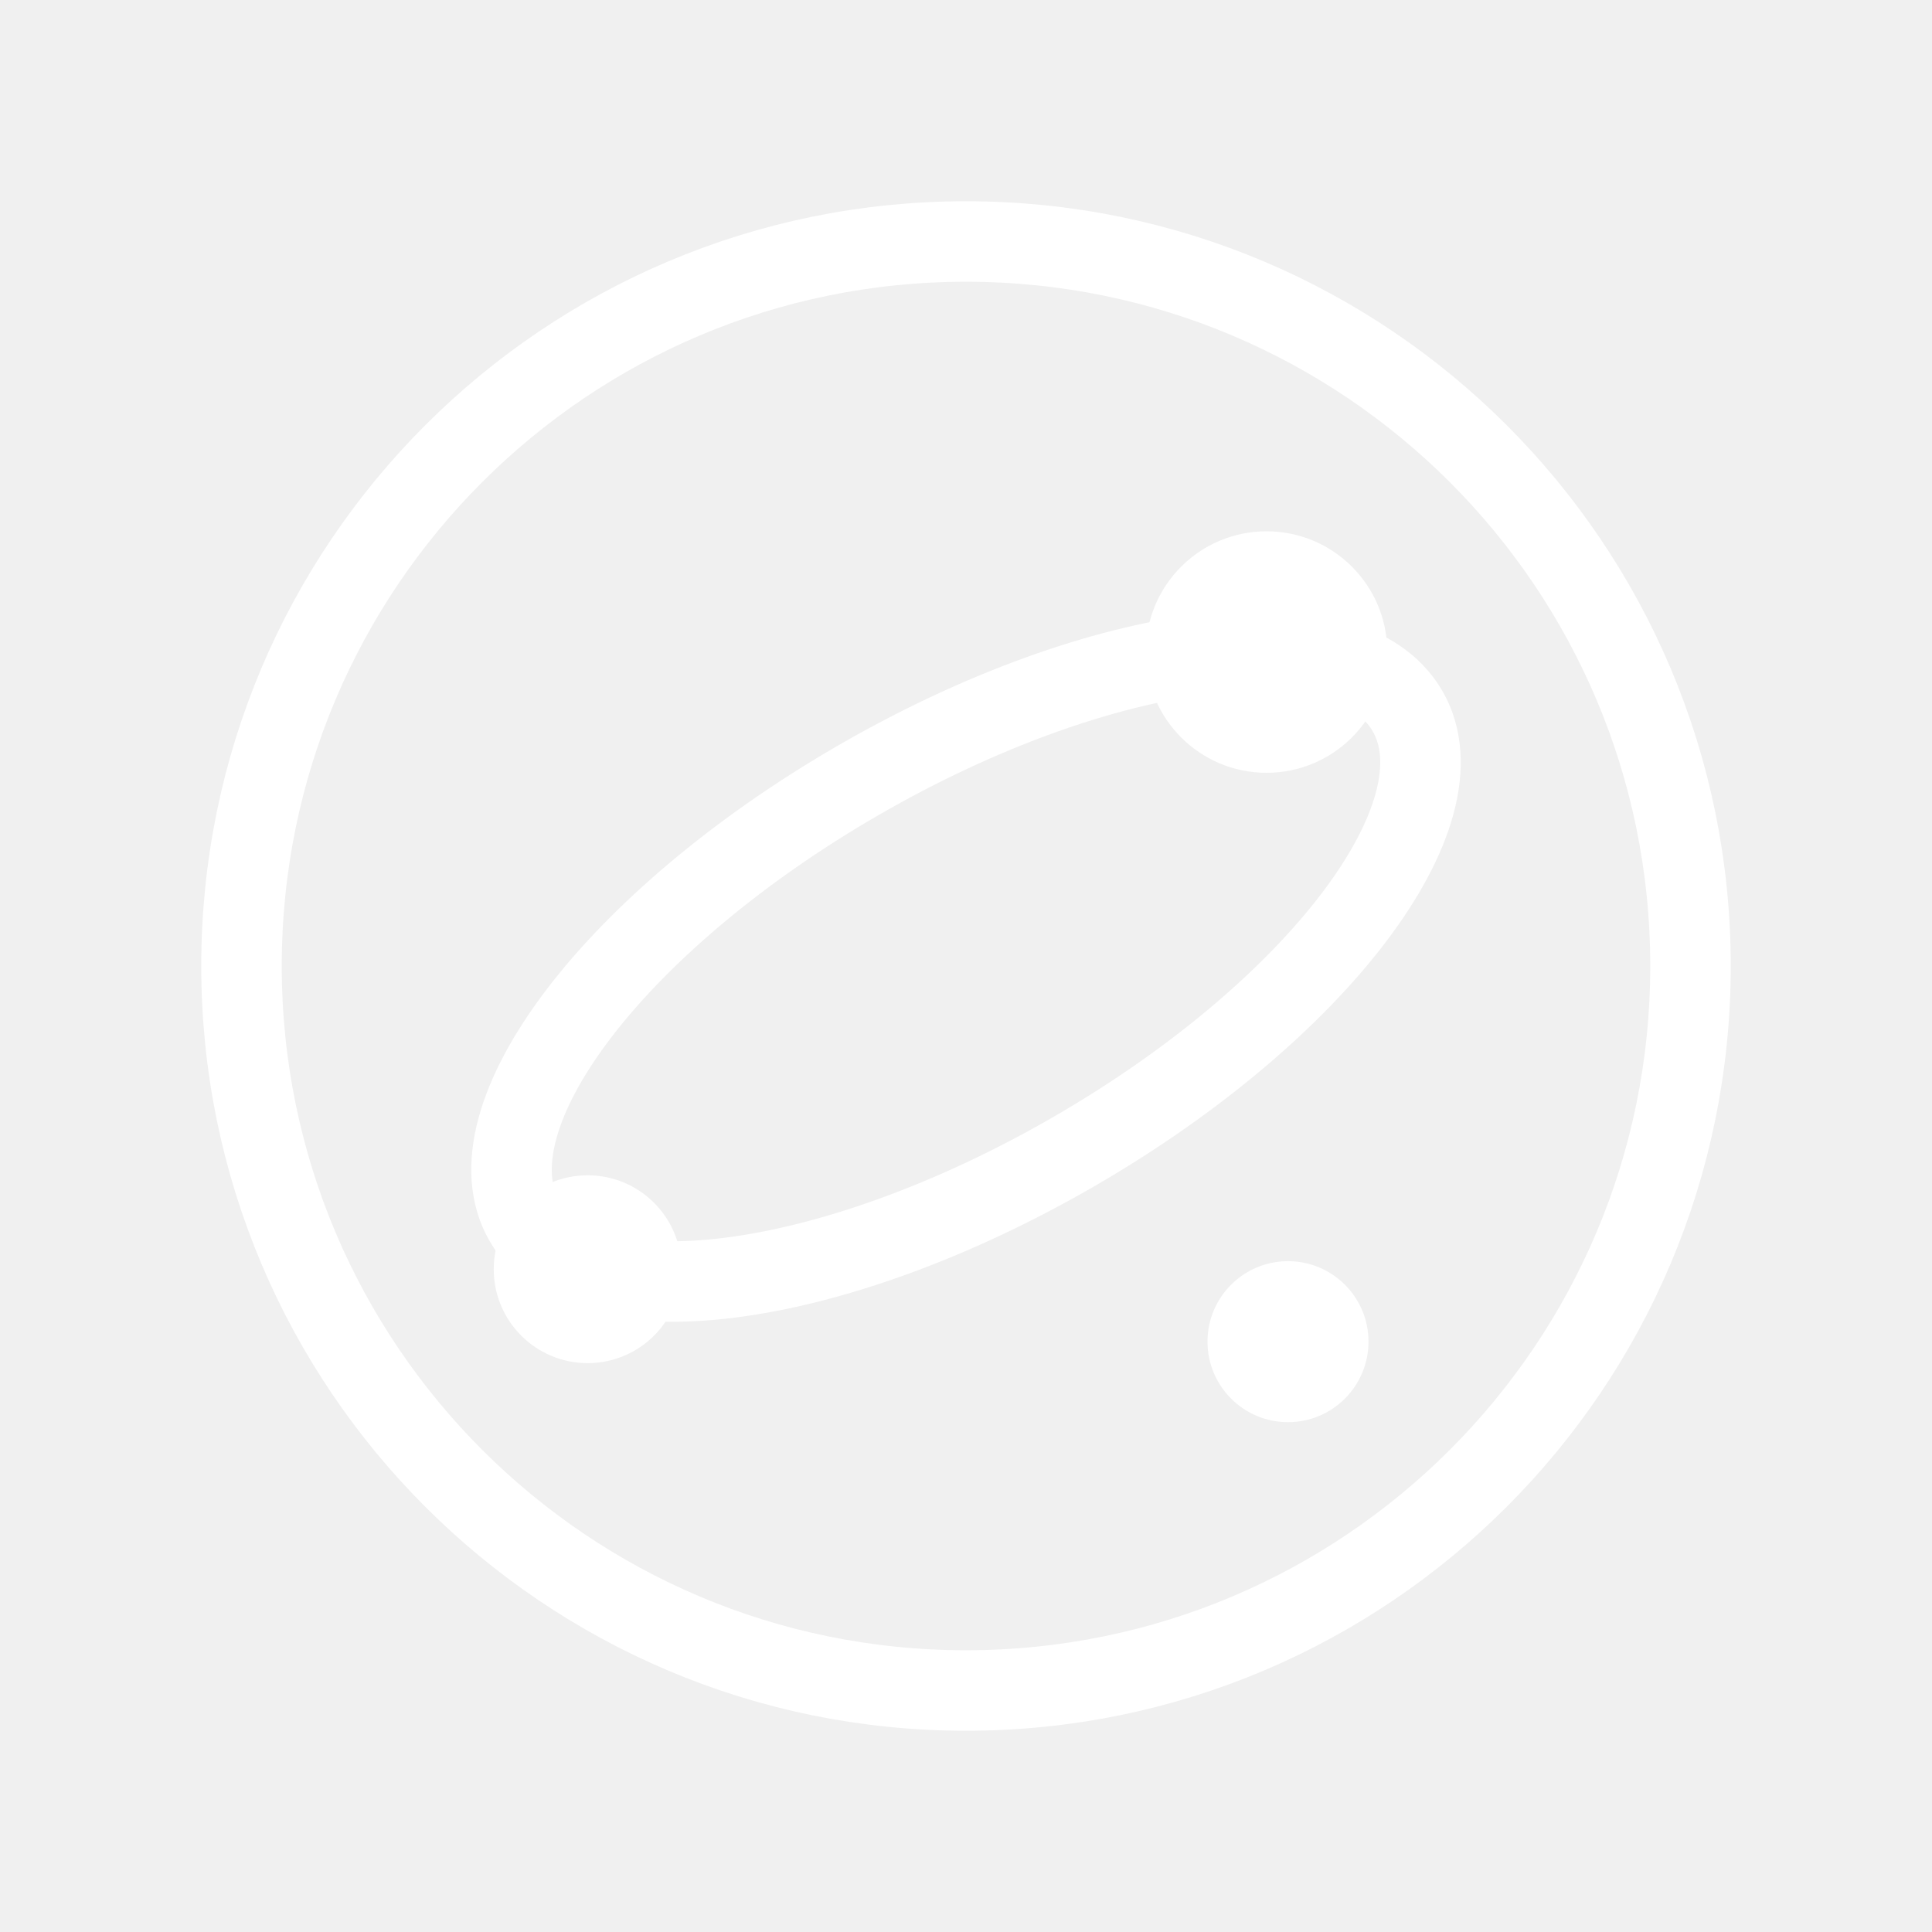
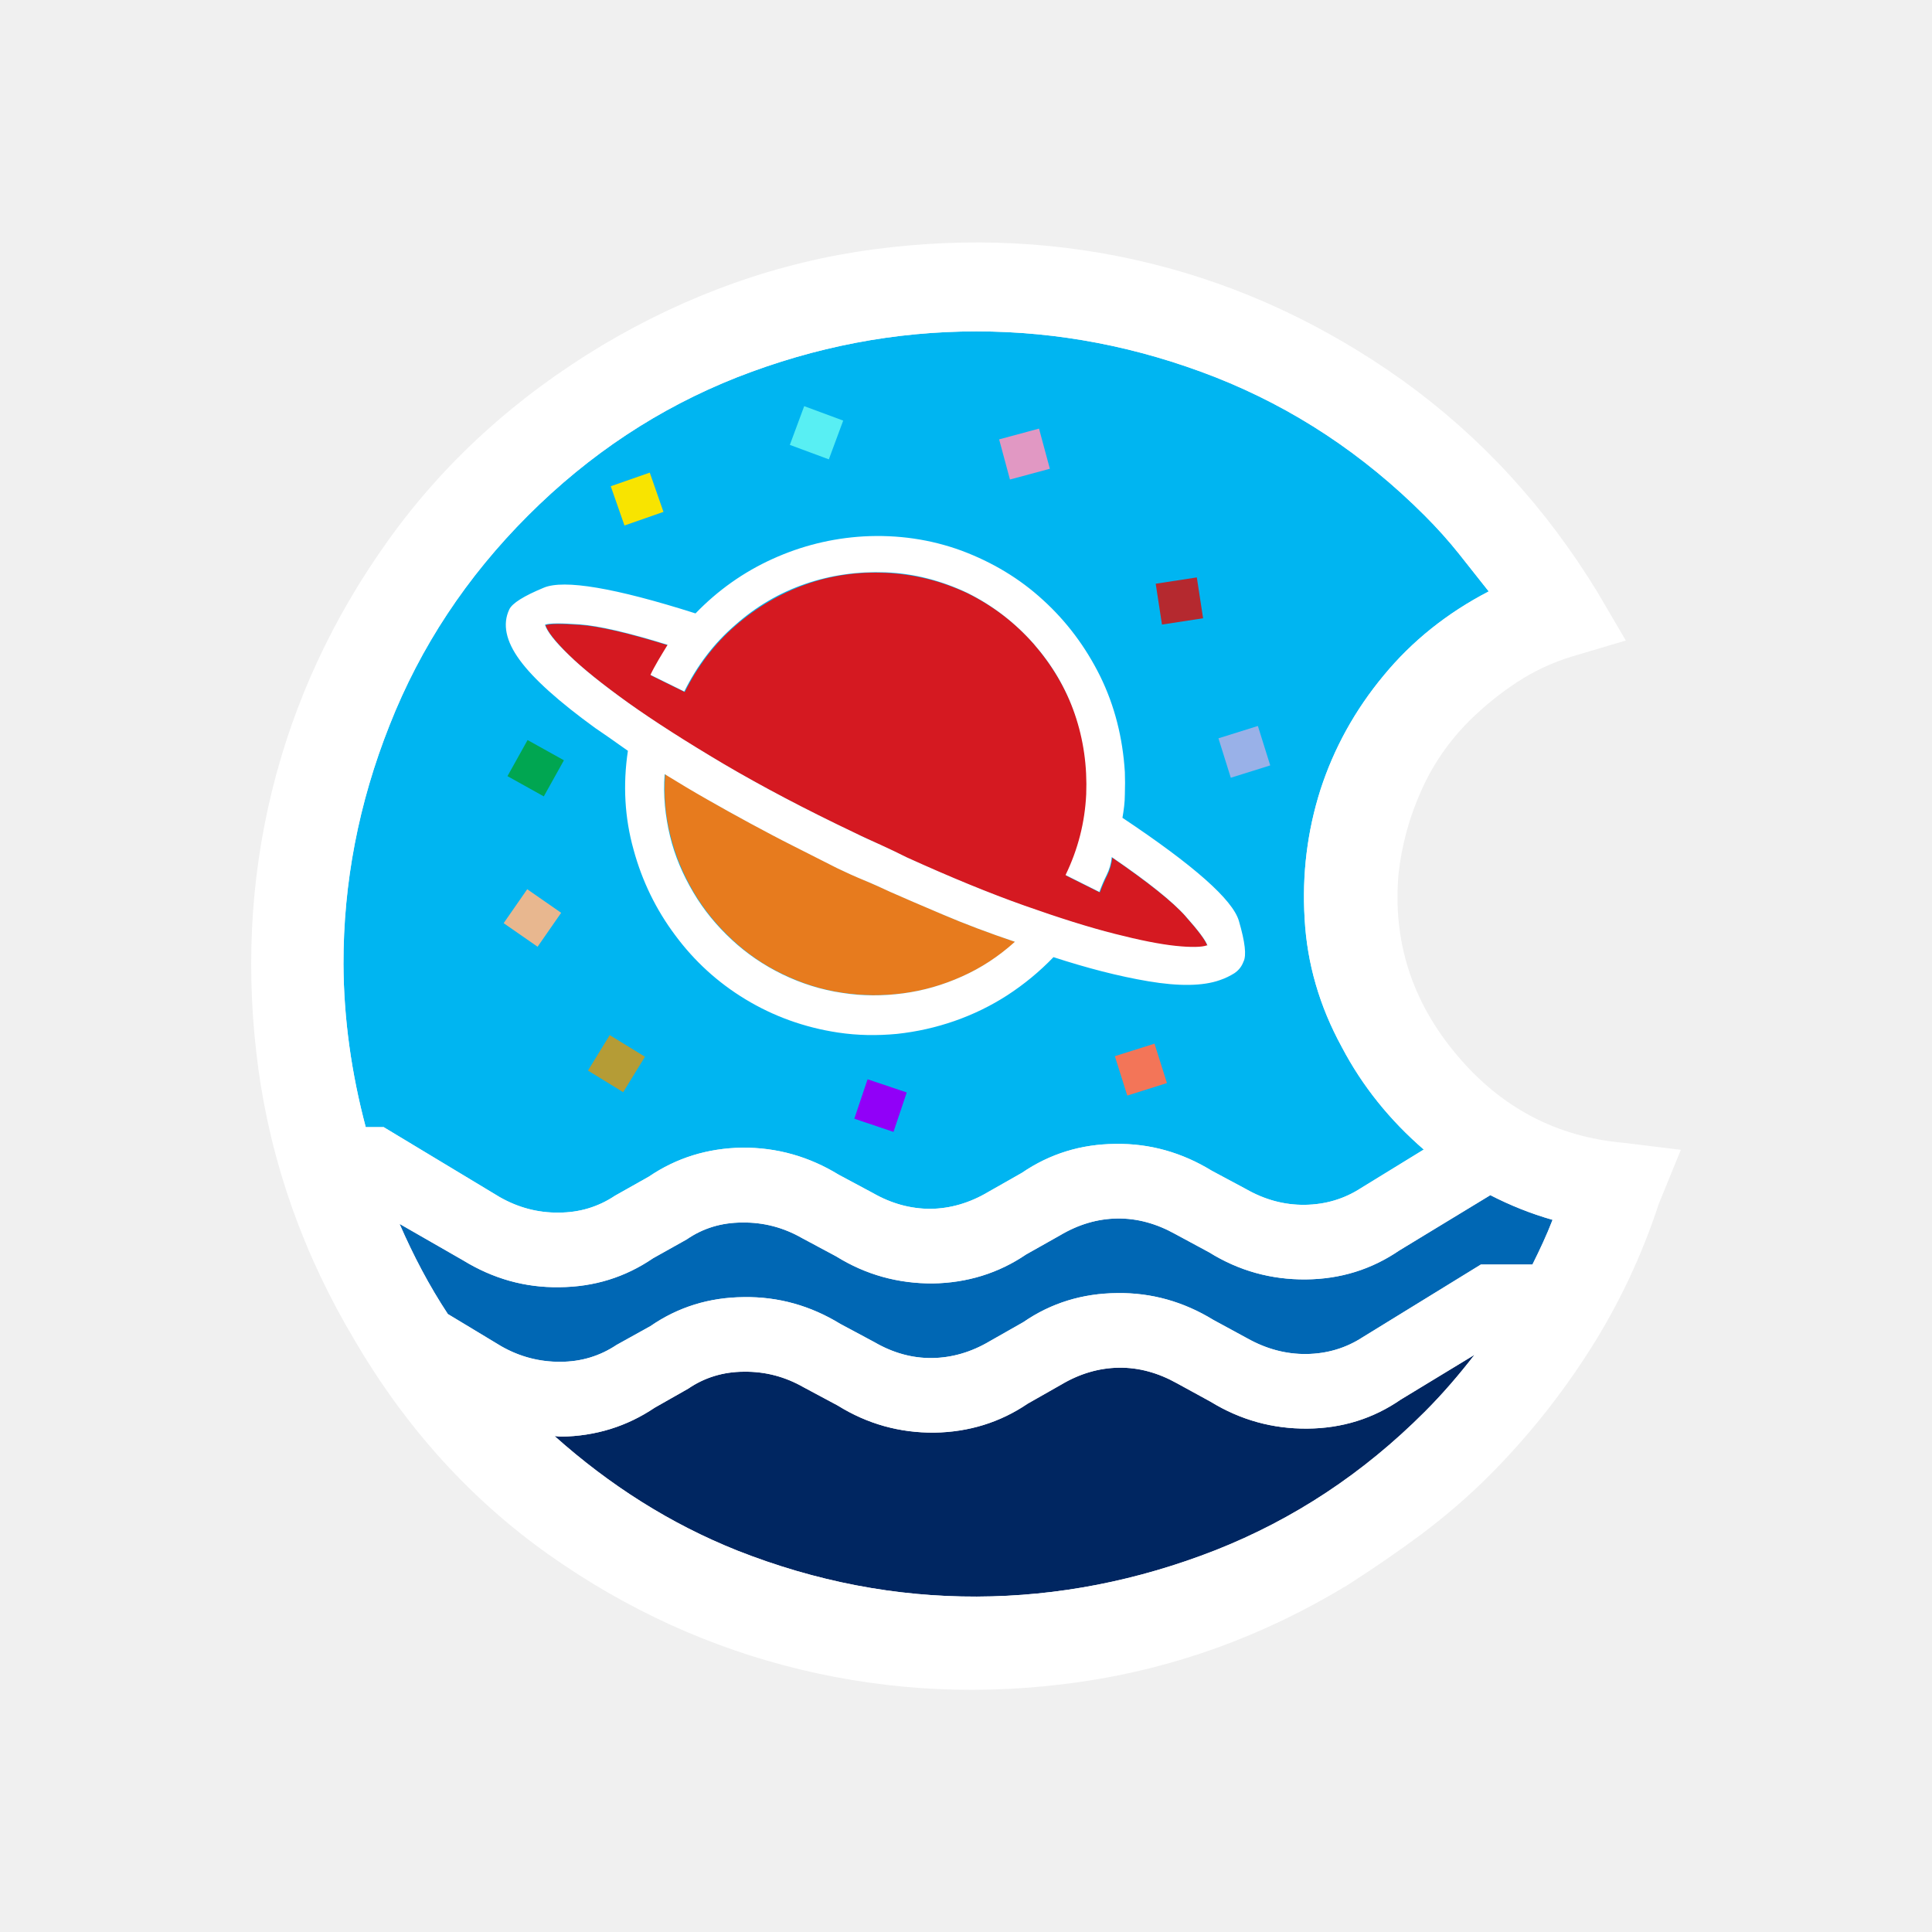
- <svg xmlns="http://www.w3.org/2000/svg" id="macrocosm" viewBox="0 0 72 72">
-   <circle cx="36" cy="36" r="27" fill="none" stroke="#fff" stroke-width="3" />
-   <ellipse cx="36" cy="36" rx="19" ry="8" transform="rotate(-30 36 36)" fill="none" stroke="#fff" stroke-width="3" />
-   <circle cx="47.2" cy="24.3" r="4.5" fill="#fff" />
-   <circle cx="21.9" cy="47.3" r="3.5" fill="#fff" />
-   <circle cx="48" cy="50" r="3" fill="#fff" />
+ <svg xmlns="http://www.w3.org/2000/svg" id="cosm" viewBox="0 0 72 72">
+   <defs>
+     <style>
+       .cls-1 {
+         fill: #f8e400;
+       }
+ 
+       .cls-2 {
+         fill: #002661;
+       }
+ 
+       .cls-3 {
+         fill: #e8b78f;
+       }
+ 
+       .cls-4 {
+         fill: #00a651;
+       }
+ 
+       .cls-5 {
+         fill: #58eff3;
+       }
+ 
+       .cls-6 {
+         fill: #00b5f1;
+       }
+ 
+       .cls-7 {
+         fill: #f37558;
+       }
+ 
+       .cls-8 {
+         fill: #e198c3;
+       }
+ 
+       .cls-9 {
+         fill: #9100f8;
+       }
+ 
+       .cls-10 {
+         fill: #99b1e8;
+       }
+ 
+       .cls-11 {
+         fill: #b5292f;
+       }
+ 
+       .cls-12 {
+         fill: #d51921;
+       }
+ 
+       .cls-13 {
+         fill: #0067b4;
+       }
+ 
+       .cls-14 {
+         fill: #b59c36;
+       }
+ 
+       .cls-15 {
+         fill: #e77b1e;
+       }
+     </style>
+   </defs>
+   <g>
+     <path class="cls-6" d="M54.38,20.65c.38.48.75.95,1.1,1.39-1.54.8-2.85,1.84-3.92,3.14-1.07,1.29-1.85,2.71-2.35,4.25-.49,1.54-.69,3.14-.59,4.81.09,1.66.55,3.25,1.38,4.77.77,1.47,1.8,2.74,3.06,3.83l-2.33,1.43c-.63.41-1.33.62-2.1.63s-1.5-.19-2.2-.59l-1.27-.68c-1.11-.68-2.31-1.02-3.59-1-1.29.01-2.45.37-3.49,1.08l-1.25.71c-.69.41-1.41.62-2.15.63-.74,0-1.45-.19-2.15-.59l-1.27-.68c-1.11-.68-2.31-1.02-3.6-1.01-1.29.02-2.45.38-3.48,1.08l-1.26.71c-.63.42-1.33.63-2.1.63-.76.01-1.5-.18-2.2-.58l-4.33-2.61h-.66c-.53-1.99-.82-4.02-.83-6.07,0-3.02.56-5.99,1.72-8.91,1.15-2.92,2.87-5.52,5.16-7.81s4.88-4,7.79-5.15c2.91-1.14,5.88-1.71,8.92-1.71s6,.57,8.91,1.71c2.91,1.15,5.5,2.86,7.79,5.15.47.47.9.95,1.29,1.44Z" />
+     <path class="cls-13" d="M34.74,50.61c-.74.01-1.46-.19-2.15-.59l-1.27-.68c-1.11-.68-2.31-1.02-3.6-1-1.29.01-2.45.37-3.48,1.08l-1.26.7c-.63.42-1.33.63-2.1.63-.76,0-1.5-.18-2.2-.58l-1.99-1.2c-.7-1.06-1.29-2.19-1.8-3.36l2.37,1.36c1.11.68,2.3,1.02,3.59,1,1.29-.01,2.45-.37,3.49-1.08l1.25-.7c.61-.42,1.3-.63,2.08-.63.78-.01,1.52.18,2.22.58l1.27.68c1.11.69,2.31,1.02,3.6,1.01,1.28-.02,2.45-.38,3.48-1.08l1.26-.71c.69-.41,1.4-.62,2.14-.63s1.46.19,2.16.58l1.26.68c1.11.69,2.31,1.02,3.6,1.01s2.45-.37,3.49-1.08l3.39-2.06c.74.38,1.51.69,2.32.92-.22.57-.48,1.12-.75,1.66h-1.92s-4.4,2.71-4.4,2.71c-.63.41-1.33.62-2.1.63s-1.5-.19-2.2-.58l-1.27-.69c-1.11-.68-2.31-1.02-3.59-1-1.29.01-2.46.37-3.49,1.08l-1.25.71c-.69.41-1.41.62-2.15.63Z" />
+     <path class="cls-2" d="M48.72,53.24c1.29-.01,2.45-.37,3.48-1.08l2.75-1.67c-.58.75-1.19,1.46-1.86,2.13-2.29,2.29-4.88,4-7.79,5.15-2.91,1.14-5.88,1.72-8.9,1.73s-5.99-.56-8.91-1.71c-2.51-1-4.77-2.44-6.82-4.27.08,0,.16.02.24.02,1.29-.02,2.45-.38,3.49-1.08l1.25-.71c.6-.41,1.3-.63,2.08-.63.78-.01,1.52.18,2.22.58l1.27.68c1.11.69,2.31,1.02,3.6,1.01,1.28-.02,2.45-.38,3.48-1.08l1.25-.71c.69-.41,1.41-.62,2.15-.63s1.46.19,2.16.58l1.26.69c1.11.68,2.31,1.01,3.6,1Z" />
+     <path d="M61.82,44.86c-.63,1.92-1.48,3.73-2.56,5.43s-2.34,3.28-3.78,4.72c-.77.77-1.61,1.49-2.5,2.16-.9.67-1.82,1.3-2.76,1.9-3.16,1.92-6.5,3.12-10.03,3.62s-6.98.34-10.35-.47-6.5-2.24-9.4-4.29c-2.89-2.05-5.3-4.7-7.21-7.96-1.92-3.21-3.11-6.58-3.6-10.12-.48-3.54-.32-6.99.5-10.35.82-3.35,2.27-6.48,4.35-9.38,2.07-2.89,4.73-5.31,7.96-7.25,3.21-1.91,6.59-3.11,10.14-3.58,3.56-.47,7.01-.29,10.35.54s6.46,2.29,9.36,4.36c2.89,2.08,5.31,4.71,7.25,7.89l1.05,1.79-2.02.6c-.72.22-1.4.54-2.03.95s-1.22.89-1.77,1.43c-.77.77-1.38,1.65-1.81,2.63-.44.98-.72,2.01-.84,3.08-.22,2.51.49,4.75,2.15,6.73,1.65,1.98,3.73,3.08,6.24,3.3l2.13.26-.82,2.01ZM29.95,51.7c-.7-.4-1.44-.59-2.22-.58-.78,0-1.48.22-2.08.63l-1.25.71c-1.04.7-2.2,1.06-3.49,1.08-.08,0-.16-.02-.24-.02,2.05,1.83,4.31,3.27,6.82,4.27,2.92,1.15,5.89,1.72,8.91,1.71s5.99-.59,8.9-1.73c2.91-1.15,5.5-2.86,7.79-5.15.67-.67,1.28-1.38,1.86-2.13l-2.75,1.67c-1.03.71-2.19,1.07-3.48,1.08s-2.49-.32-3.6-1l-1.26-.69c-.7-.39-1.42-.59-2.16-.58s-1.46.22-2.15.63l-1.25.71c-1.03.7-2.2,1.06-3.48,1.08-1.29.01-2.49-.32-3.6-1.01l-1.27-.68ZM27.67,45.56c-.78,0-1.47.21-2.08.63l-1.25.7c-1.04.71-2.2,1.07-3.49,1.08-1.29.02-2.48-.32-3.59-1l-2.37-1.36c.51,1.17,1.1,2.3,1.8,3.36l1.99,1.2c.7.4,1.44.59,2.2.58.77,0,1.47-.21,2.1-.63l1.26-.7c1.03-.71,2.19-1.07,3.48-1.08,1.29-.02,2.49.32,3.6,1l1.27.68c.69.4,1.41.6,2.15.59s1.46-.22,2.15-.63l1.25-.71c1.03-.71,2.2-1.07,3.49-1.08,1.28-.02,2.48.32,3.59,1l1.27.69c.7.39,1.43.59,2.2.58s1.47-.22,2.1-.63l4.4-2.7h1.92c.27-.55.53-1.1.75-1.67-.81-.23-1.58-.54-2.32-.92l-3.39,2.06c-1.04.71-2.2,1.07-3.49,1.08s-2.49-.32-3.6-1.01l-1.26-.68c-.7-.39-1.42-.59-2.16-.58s-1.45.22-2.14.63l-1.26.71c-1.03.7-2.2,1.06-3.48,1.08-1.29,0-2.49-.32-3.6-1.01l-1.27-.68c-.7-.4-1.44-.59-2.22-.58ZM14.29,42l4.33,2.61c.7.4,1.44.59,2.2.58.77,0,1.47-.21,2.1-.63l1.26-.71c1.03-.7,2.19-1.06,3.48-1.08,1.29-.01,2.49.33,3.6,1.01l1.27.68c.7.4,1.41.59,2.15.59.74-.01,1.46-.22,2.15-.63l1.25-.71c1.04-.71,2.2-1.07,3.49-1.08,1.28-.02,2.48.32,3.59,1l1.27.68c.7.4,1.43.6,2.2.59s1.47-.22,2.1-.63l2.33-1.43c-1.26-1.09-2.29-2.36-3.06-3.83-.83-1.52-1.29-3.11-1.38-4.77-.1-1.67.1-3.27.59-4.81.5-1.54,1.28-2.96,2.35-4.25,1.07-1.3,2.38-2.34,3.92-3.14-.35-.44-.72-.91-1.1-1.39-.39-.49-.82-.97-1.29-1.44-2.29-2.29-4.88-4-7.79-5.15-2.91-1.14-5.88-1.71-8.91-1.71s-6.01.57-8.92,1.71c-2.91,1.15-5.5,2.86-7.79,5.15s-4.01,4.89-5.16,7.81c-1.16,2.92-1.73,5.89-1.72,8.91.01,2.05.3,4.08.83,6.08h.66Z" fill="#fff" />
+   </g>
+   <path class="cls-15" d="M35.14,34.08c.82.35,1.71.68,2.7,1.02-.6.54-1.26.97-1.97,1.29-.71.32-1.45.53-2.2.63s-1.51.09-2.27-.02c-.76-.11-1.49-.34-2.22-.69s-1.33-.77-1.89-1.29c-.56-.52-1.04-1.1-1.43-1.76s-.68-1.35-.87-2.1-.26-1.51-.2-2.31c.52.32,1.05.63,1.58.94s1.06.6,1.6.89,1.08.58,1.62.85c.55.27,1.09.55,1.62.82.32.16.66.3,1,.45s.67.29.99.44c.48.21,1.13.49,1.95.84Z" />
+   <path class="cls-12" d="M44.18,34.15c.48.53.75.9.82,1.1-.2.07-.58.07-1.16.02s-1.34-.2-2.28-.45c-.94-.24-2.06-.59-3.36-1.05-1.3-.46-2.76-1.06-4.39-1.8-.32-.16-.64-.31-.96-.46s-.64-.3-.97-.45c-1.85-.88-3.48-1.74-4.89-2.57-1.41-.83-2.6-1.59-3.56-2.28-.96-.69-1.7-1.28-2.22-1.79-.51-.51-.81-.88-.88-1.12.17-.06.6-.06,1.3-.01s1.79.3,3.27.76c-.12.2-.24.4-.35.58-.11.19-.21.37-.29.54l1.26.62c.48-.97,1.11-1.8,1.9-2.48.78-.68,1.66-1.19,2.61-1.53s1.95-.48,3-.43c1.04.05,2.05.3,3.03.76.97.48,1.8,1.12,2.48,1.9.68.79,1.19,1.66,1.53,2.61s.48,1.95.43,3c-.05,1.04-.3,2.04-.77,3.01l1.26.63c.08-.22.17-.43.27-.63.1-.2.17-.43.19-.67,1.35.93,2.27,1.66,2.75,2.2Z" />
+   <rect class="cls-11" x="43.18" y="21.63" width="1.55" height="1.54" transform="translate(-2.89 6.92) rotate(-8.72)" />
+   <path d="M41.82,30.47c2.67,1.78,4.12,3.06,4.35,3.85.23.79.29,1.29.17,1.52-.07.19-.19.33-.34.43-.16.1-.34.19-.55.26-.63.22-1.52.23-2.65.04s-2.31-.5-3.54-.9c-.52.54-1.09,1.01-1.72,1.42-.62.4-1.28.72-1.97.96s-1.4.4-2.14.48c-.74.07-1.47.06-2.2-.05-1.26-.19-2.41-.61-3.45-1.24s-1.91-1.43-2.62-2.39c-.71-.95-1.23-2.01-1.55-3.19-.33-1.18-.4-2.41-.21-3.68-.21-.15-.42-.29-.61-.43-.19-.13-.4-.28-.61-.42-1.35-.98-2.29-1.82-2.81-2.53-.52-.71-.65-1.34-.39-1.89.11-.23.54-.5,1.29-.81.75-.31,2.63,0,5.65.96.83-.86,1.79-1.54,2.87-2.03,1.08-.49,2.21-.77,3.39-.84,1.28-.07,2.5.11,3.65.53,1.15.43,2.17,1.04,3.04,1.84.88.8,1.59,1.75,2.13,2.84.54,1.1.84,2.29.92,3.57.01.26.01.54,0,.84,0,.29-.04.58-.09.87ZM45,35.24c-.07-.2-.34-.56-.82-1.1-.48-.54-1.39-1.27-2.75-2.2-.02.24-.09.47-.19.67-.1.2-.19.41-.27.63l-1.26-.63c.47-.97.72-1.97.77-3.01.04-1.04-.1-2.04-.43-3s-.84-1.82-1.53-2.61c-.69-.78-1.51-1.42-2.48-1.9-.98-.46-1.99-.72-3.03-.76-1.04-.04-2.04.1-3,.43s-1.83.84-2.61,1.53c-.79.68-1.42,1.51-1.9,2.48l-1.26-.62c.08-.17.18-.35.29-.54.11-.19.23-.38.35-.58-1.48-.46-2.58-.71-3.27-.76s-1.13-.05-1.3.01c.07.24.36.62.88,1.12.52.51,1.26,1.1,2.22,1.79.97.69,2.16,1.45,3.56,2.28,1.41.83,3.04,1.69,4.89,2.57.32.16.64.3.97.45s.64.3.96.46c1.63.74,3.09,1.34,4.39,1.8,1.3.46,2.41.81,3.36,1.05.94.24,1.7.39,2.28.45s.97.05,1.16-.02ZM37.83,35.1c-.98-.33-1.88-.67-2.7-1.02s-1.46-.62-1.95-.84c-.32-.15-.65-.3-.99-.44s-.67-.29-1-.45c-.53-.27-1.07-.54-1.62-.82-.54-.27-1.08-.56-1.62-.85s-1.07-.59-1.6-.89-1.06-.62-1.58-.94c-.06.79.02,1.56.2,2.31s.48,1.44.87,2.1.87,1.24,1.43,1.76c.56.52,1.19.95,1.89,1.29s1.46.58,2.22.69c.76.12,1.51.12,2.27.02s1.49-.31,2.2-.63c.72-.32,1.37-.75,1.97-1.29Z" fill="#fff" />
+   <rect class="cls-1" x="22.97" y="17.82" width="1.54" height="1.55" transform="translate(-4.8 8.87) rotate(-19.25)" />
+   <rect class="cls-7" x="41.74" y="39.09" width="1.55" height="1.54" transform="translate(-10.02 14.64) rotate(-17.51)" />
+   <rect class="cls-3" x="19.08" y="33.44" width="1.54" height="1.54" transform="translate(-19.58 31) rotate(-55.22)" />
+   <rect class="cls-4" x="19.2" y="27.86" width="1.54" height="1.55" transform="translate(-14.77 32.14) rotate(-60.88)" />
+   <rect class="cls-8" x="37.41" y="16.15" width="1.54" height="1.55" transform="translate(-3.09 10.52) rotate(-15.09)" />
+   <rect class="cls-14" x="22.2" y="38.86" width="1.55" height="1.54" transform="translate(-22.82 38.49) rotate(-58.46)" />
+   <rect class="cls-9" x="32.05" y="40.43" width="1.55" height="1.54" transform="translate(-16.7 59.18) rotate(-71.41)" />
+   <rect class="cls-5" x="29.65" y="15.35" width="1.54" height="1.55" transform="translate(4.74 39.05) rotate(-69.67)" />
+   <rect class="cls-10" x="45.6" y="27.25" width="1.54" height="1.54" transform="translate(-6.25 15.13) rotate(-17.38)" />
</svg>
